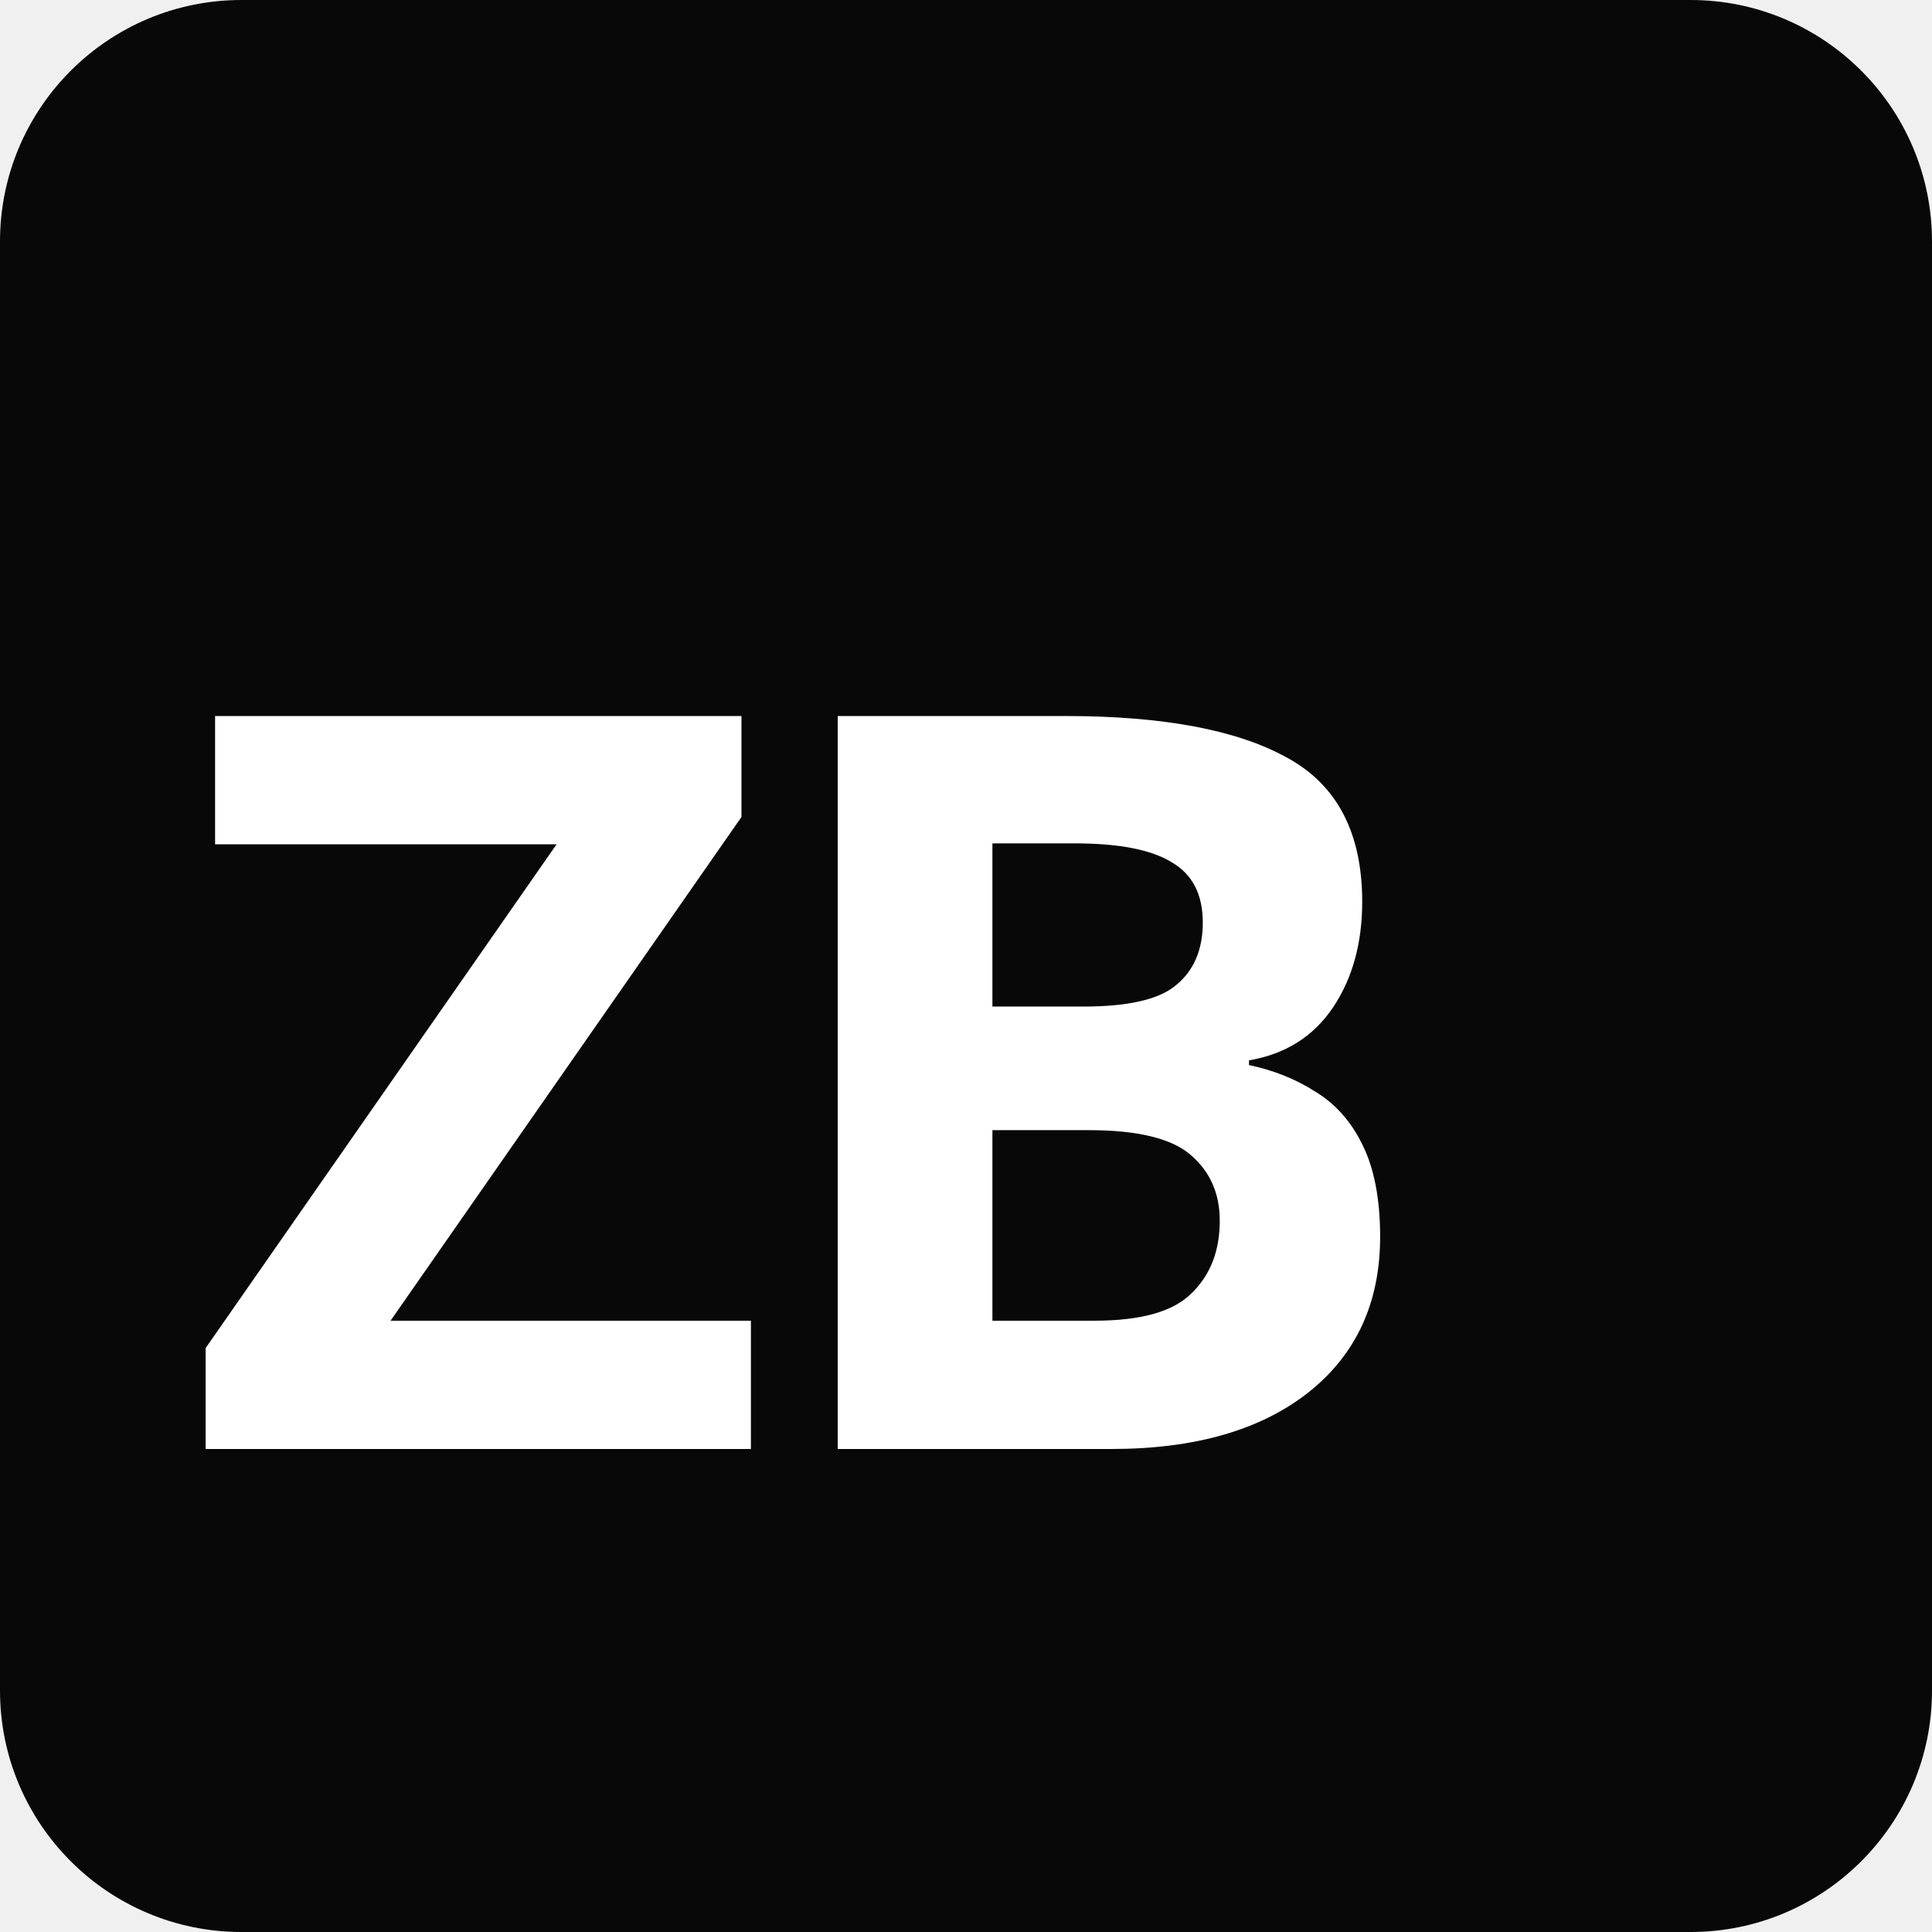
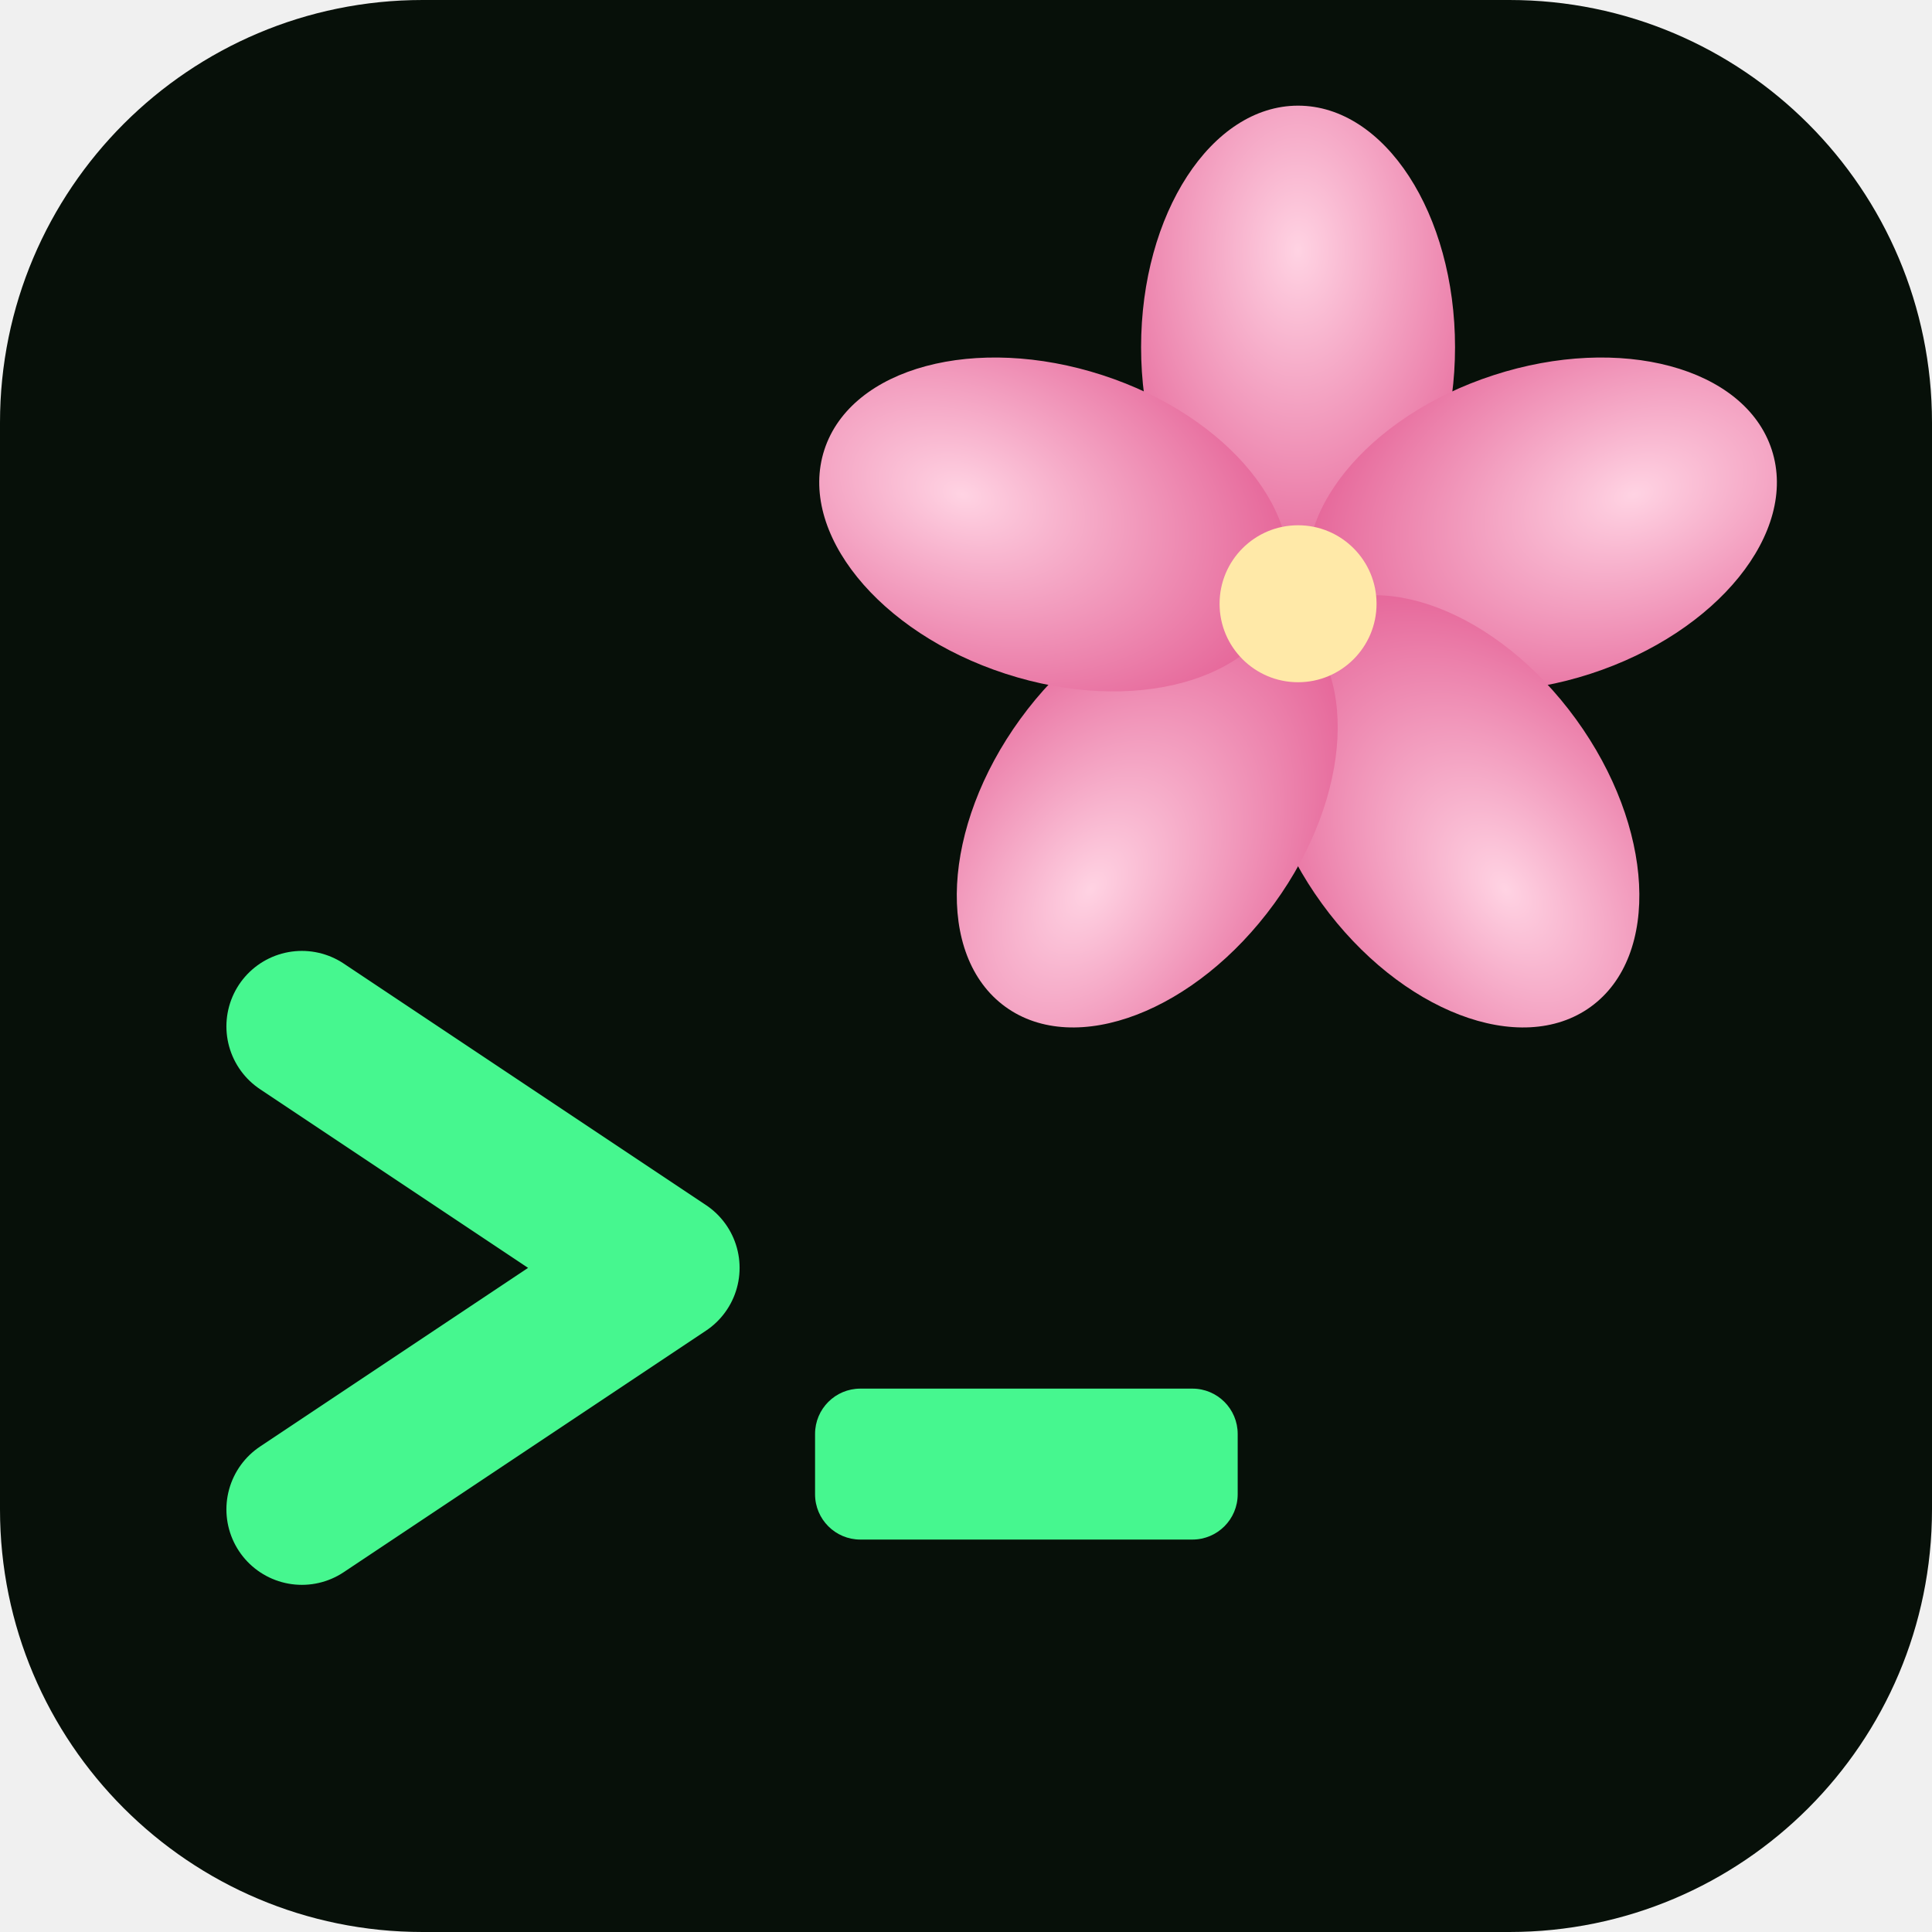
- <svg xmlns="http://www.w3.org/2000/svg" viewBox="0 0 32 32" fill="none">
-   <rect width="32" height="32" rx="4" fill="#080808" />
-   <text x="3" y="24" font-family="system-ui, sans-serif" font-size="17" font-weight="800" fill="white" letter-spacing="-0.5">ZB</text>
+ <svg xmlns="http://www.w3.org/2000/svg" viewBox="0 0 64 64">
+   <defs>
+     <radialGradient id="p" cx="50%" cy="30%" r="80%">
+       <stop offset="0%" stop-color="#ffd3e3" />
+       <stop offset="100%" stop-color="#e2578f" />
+     </radialGradient>
+   </defs>
+   <rect width="64" height="64" rx="14" fill="#071009" />
+   <path d="M 10 34 L 22 42 L 10 50" stroke="#46f78f" stroke-width="5" stroke-linecap="round" stroke-linejoin="round" fill="none" />
+   <rect x="27" y="46" width="14" height="5" rx="1.5" fill="#46f78f" />
+   <g transform="translate(43 20)">
+     <ellipse cx="0" cy="-8.5" rx="5.2" ry="8" fill="url(#p)" />
+     <ellipse cx="0" cy="-8.5" rx="5.2" ry="8" fill="url(#p)" transform="rotate(72)" />
+     <ellipse cx="0" cy="-8.5" rx="5.2" ry="8" fill="url(#p)" transform="rotate(144)" />
+     <ellipse cx="0" cy="-8.5" rx="5.2" ry="8" fill="url(#p)" transform="rotate(216)" />
+     <ellipse cx="0" cy="-8.5" rx="5.2" ry="8" fill="url(#p)" transform="rotate(288)" />
+     <circle r="2.6" fill="#ffe9a8" />
+   </g>
</svg>
